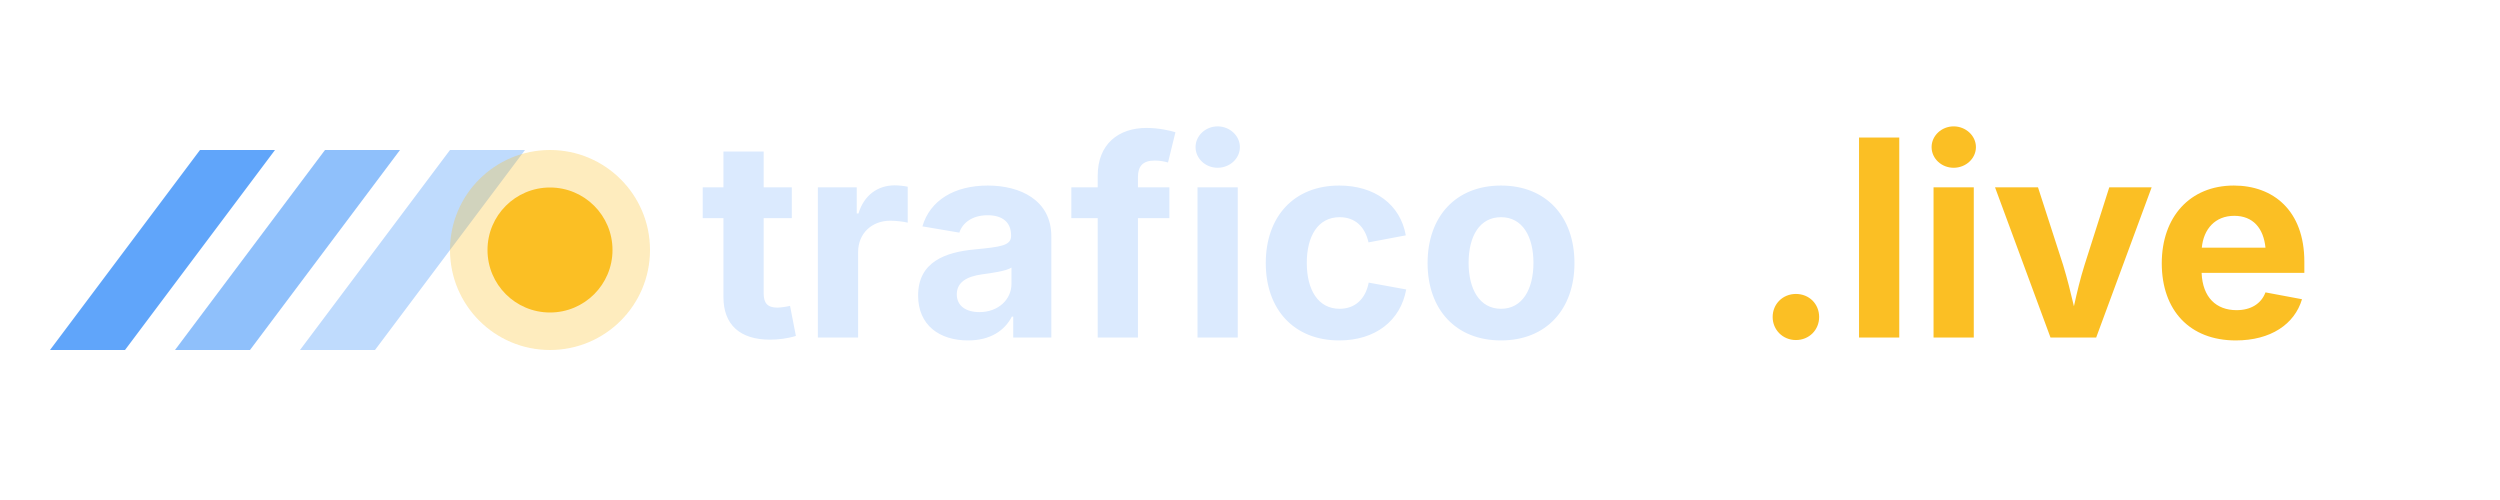
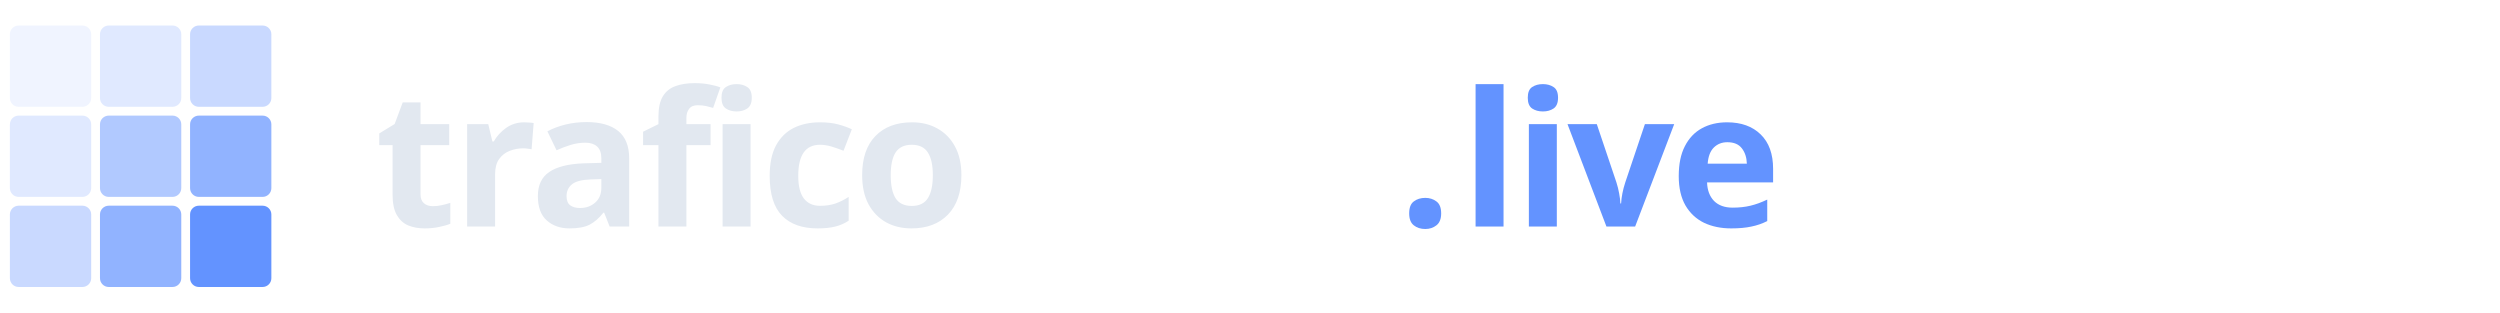
- <svg xmlns="http://www.w3.org/2000/svg" viewBox="0 0 200 40" fill="none">
-   <path d="M4 28L16 12h6L10 28H4z" fill="#60a5fa" />
-   <path d="M14 28L26 12h6L20 28h-6z" fill="#60a5fa" opacity="0.7" />
-   <path d="M24 28L36 12h6L30 28h-6z" fill="#60a5fa" opacity="0.4" />
-   <circle cx="44" cy="20" r="5" fill="#fbbf24" />
-   <circle cx="44" cy="20" r="8" fill="#fbbf24" opacity="0.3" />
-   <text x="56" y="27" font-family="system-ui, -apple-system, sans-serif" font-size="22" font-weight="700" fill="#dbeafe">trafico</text>
-   <text x="140" y="27" font-family="system-ui, -apple-system, sans-serif" font-size="22" font-weight="700" fill="#fbbf24">.live</text>
+ <svg xmlns="http://www.w3.org/2000/svg" viewBox="0 0 320 40" fill="none">
+   <g transform="translate(0,2) scale(0.0703125)">
+     <rect x="18" y="18" width="148" height="148" rx="16" fill="#6393ff" opacity="0.10" />
+     <rect x="182" y="18" width="148" height="148" rx="16" fill="#6393ff" opacity="0.20" />
+     <rect x="346" y="18" width="148" height="148" rx="16" fill="#6393ff" opacity="0.35" />
+     <rect x="18" y="182" width="148" height="148" rx="16" fill="#6393ff" opacity="0.20" />
+     <rect x="182" y="182" width="148" height="148" rx="16" fill="#6393ff" opacity="0.50" />
+     <rect x="346" y="182" width="148" height="148" rx="16" fill="#6393ff" opacity="0.70" />
+     <rect x="18" y="346" width="148" height="148" rx="16" fill="#6393ff" opacity="0.35" />
+     <rect x="182" y="346" width="148" height="148" rx="16" fill="#6393ff" opacity="0.70" />
+     <rect x="346" y="346" width="148" height="148" rx="16" fill="#6393ff" />
+   </g>
+   <text x="48" y="29" font-family="'Exo 2', system-ui, sans-serif" font-size="24" font-weight="800" letter-spacing="-0.5" fill="#e2e8f0">trafico</text>
+   <text x="179" y="29" font-family="'Exo 2', system-ui, sans-serif" font-size="24" font-weight="800" letter-spacing="-0.5" fill="#6393ff">.</text>
+   <text x="187" y="29" font-family="'Exo 2', system-ui, sans-serif" font-size="24" font-weight="600" letter-spacing="-0.5" fill="#6393ff">live</text>
</svg>
